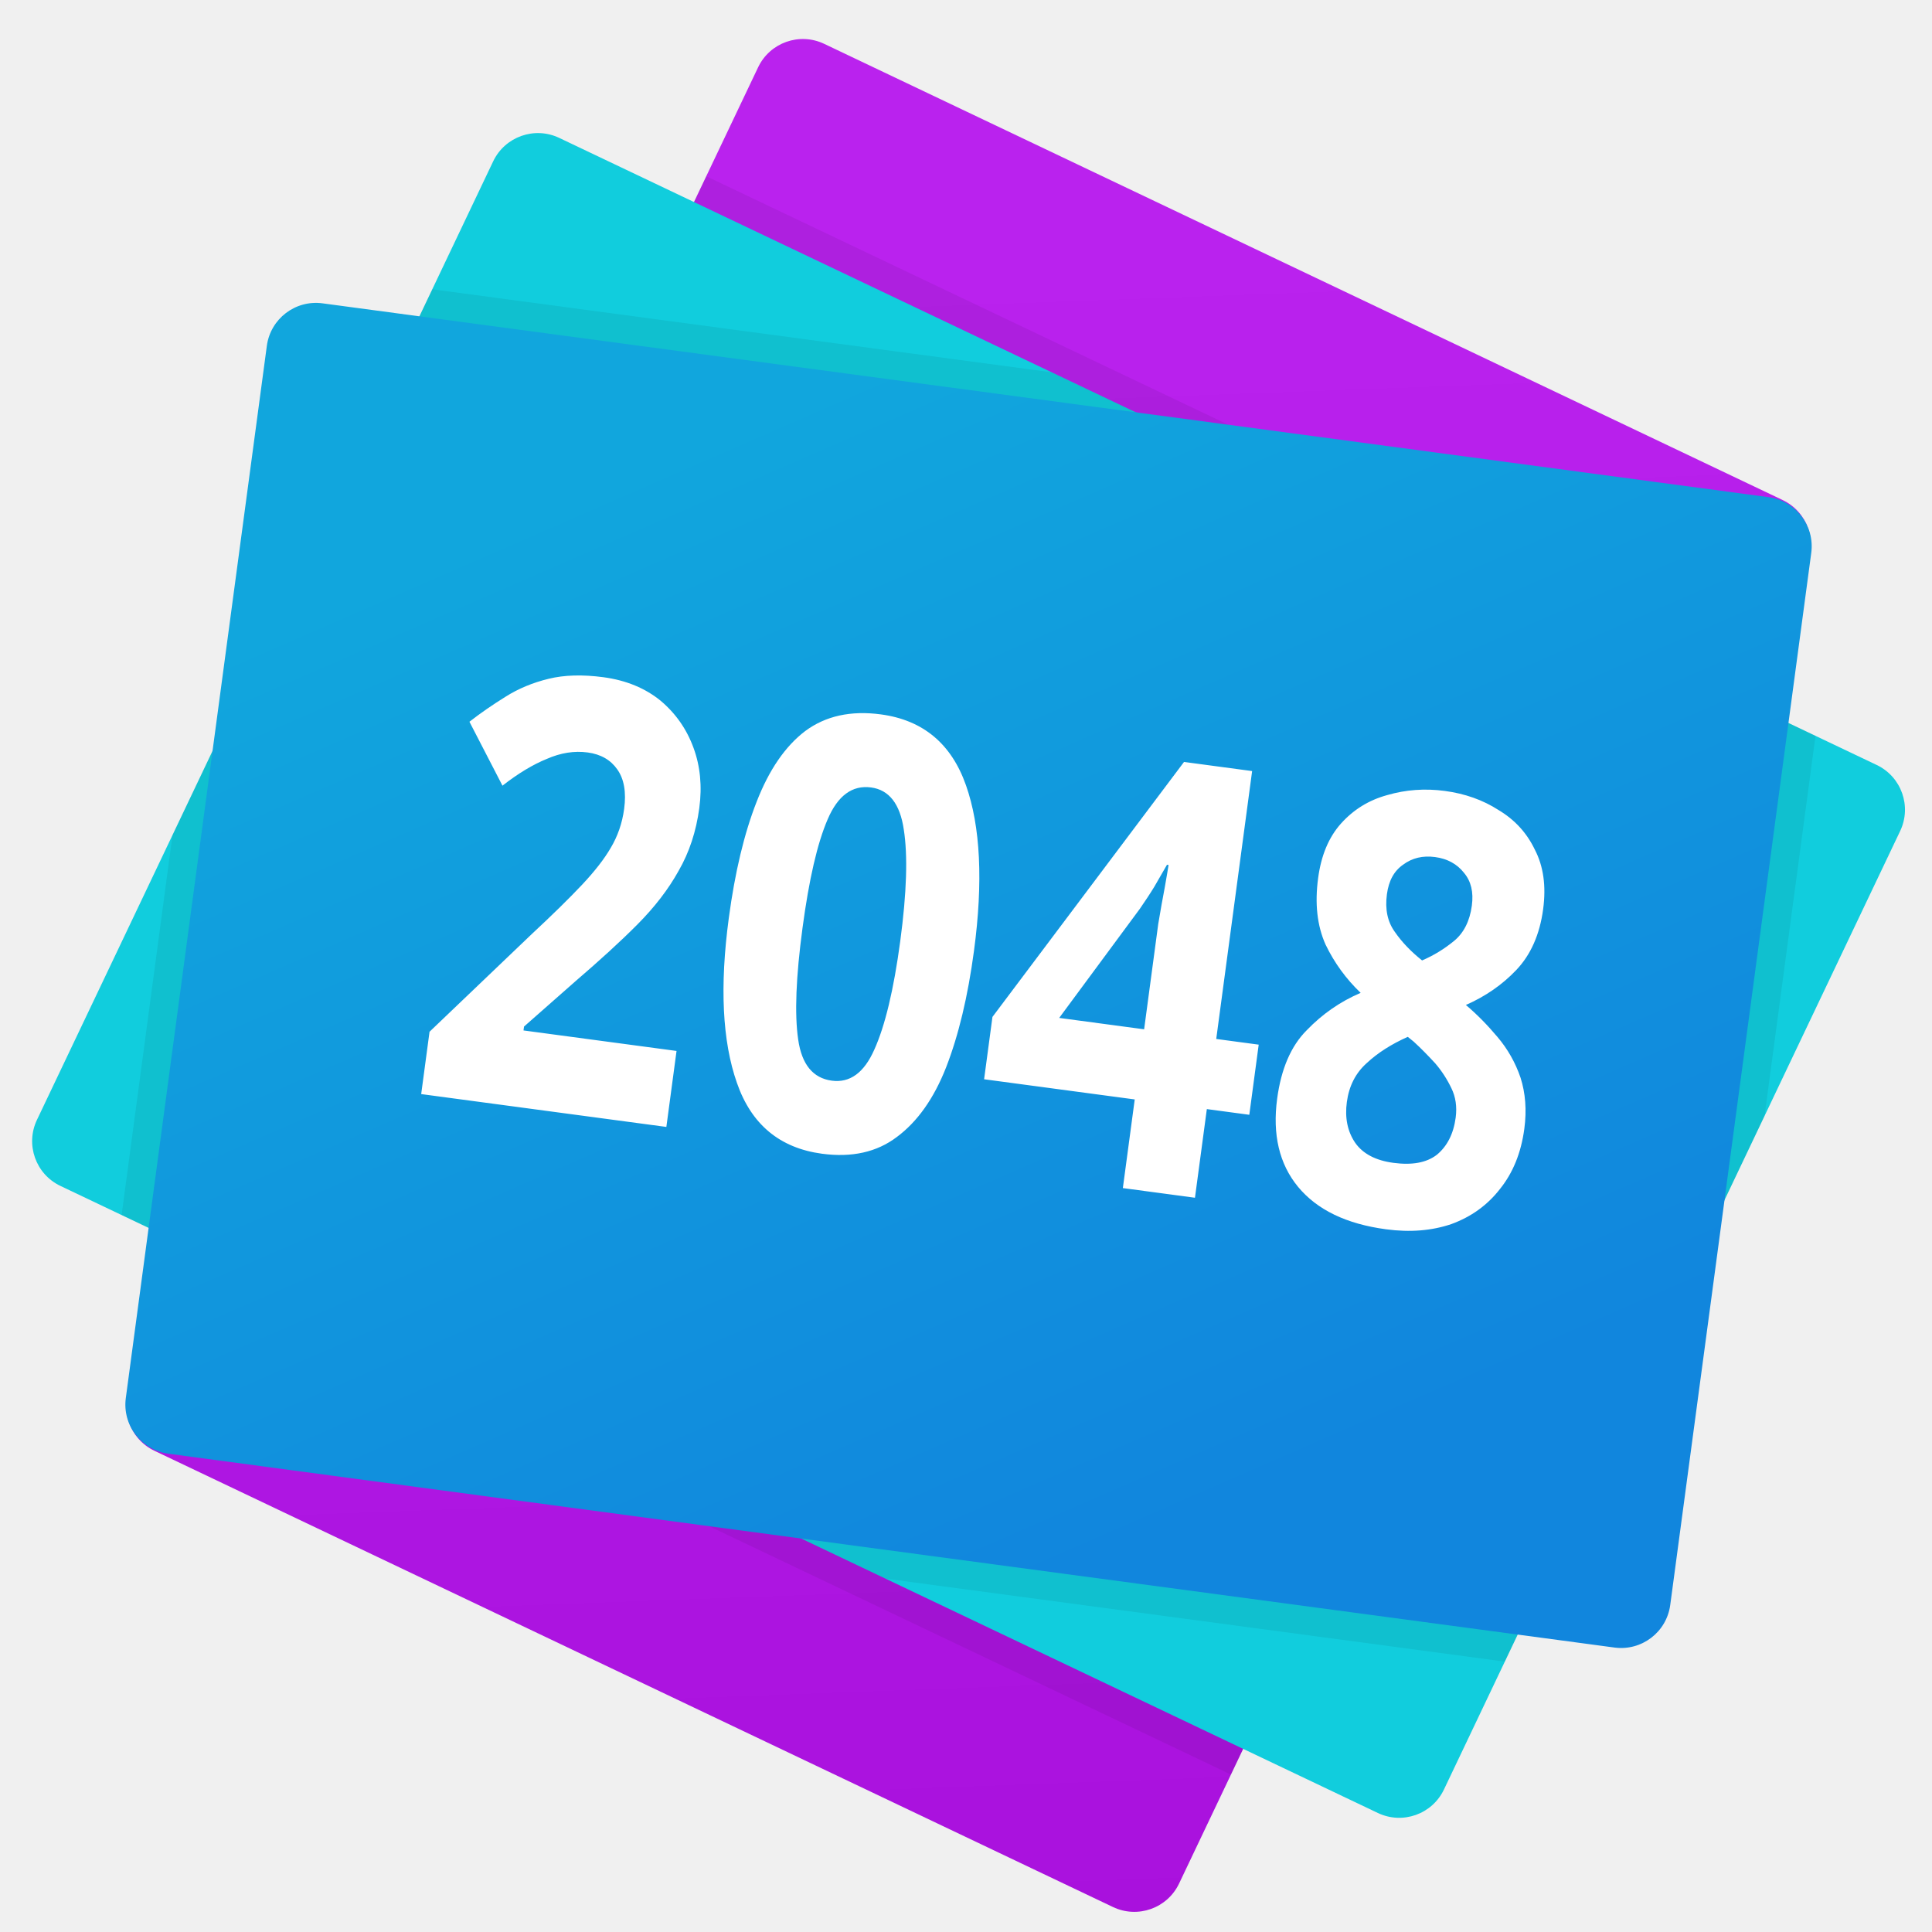
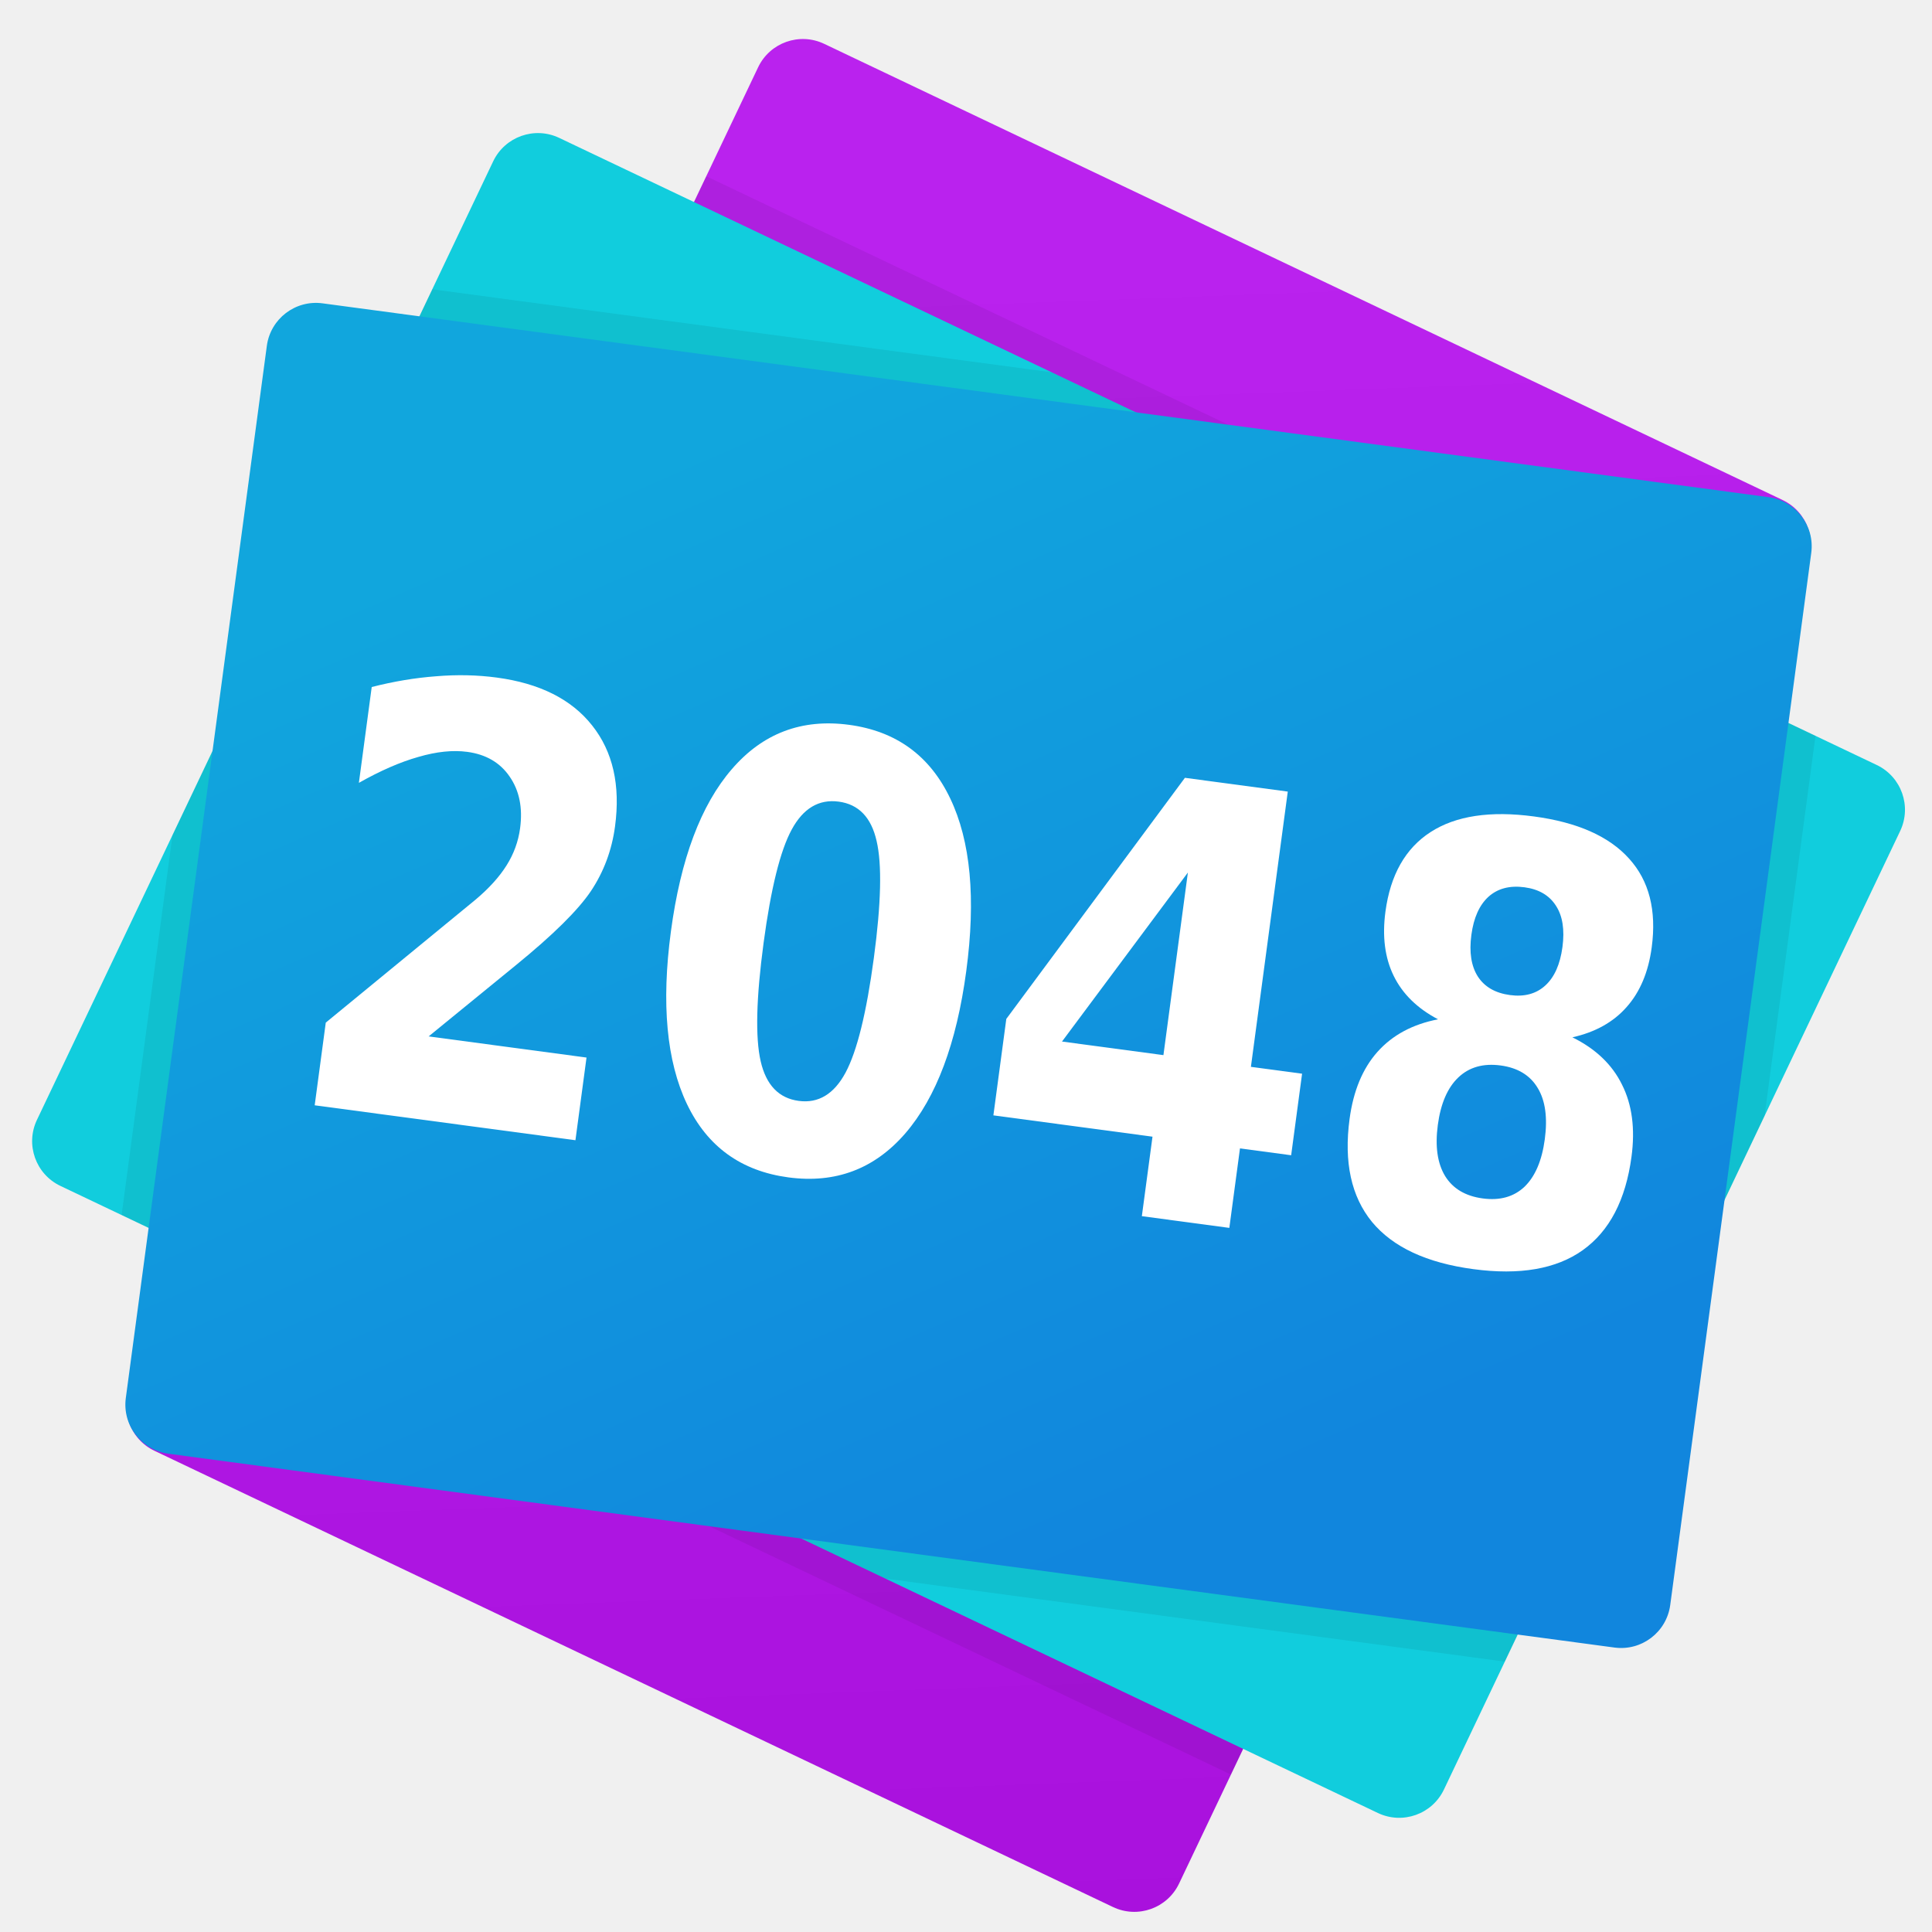
<svg xmlns="http://www.w3.org/2000/svg" xmlns:xlink="http://www.w3.org/1999/xlink" width="128" height="128" viewBox="0 0 33.867 33.867" version="1.1" id="svg8">
  <defs id="defs2">
    <linearGradient id="linearGradient835">
      <stop style="stop-color:#11a6dd;stop-opacity:1;" offset="0" id="stop831" />
      <stop style="stop-color:#1186dd;stop-opacity:1" offset="1" id="stop833" />
    </linearGradient>
    <linearGradient id="linearGradient827">
      <stop style="stop-color:#a911dd;stop-opacity:1;" offset="0" id="stop823" />
      <stop style="stop-color:#ba22ee;stop-opacity:1" offset="1" id="stop825" />
    </linearGradient>
    <linearGradient xlink:href="#linearGradient827" id="linearGradient829" x1="-259.393" y1="145.938" x2="-233.308" y2="132.311" gradientUnits="userSpaceOnUse" />
    <linearGradient xlink:href="#linearGradient835" id="linearGradient837" x1="47.069" y1="267.52" x2="57.786" y2="285.223" gradientUnits="userSpaceOnUse" />
  </defs>
  <g id="layer1" transform="translate(0,-263.1333)">
    <rect transform="rotate(-64.5471)" ry="0.869" rx="0.869" y="125.593" x="-259.393" height="20.346" width="27.315" id="rect819" style="opacity:1;fill:url(#linearGradient829);fill-opacity:1;stroke:none;stroke-width:0.053;stroke-linecap:round;stroke-linejoin:round;stroke-miterlimit:4;stroke-dasharray:none;stroke-dashoffset:0;stroke-opacity:1;paint-order:fill markers stroke" />
    <path style="color:#000000;font-style:normal;font-variant:normal;font-weight:normal;font-stretch:normal;font-size:medium;line-height:normal;font-family:sans-serif;font-variant-ligatures:normal;font-variant-position:normal;font-variant-caps:normal;font-variant-numeric:normal;font-variant-alternates:normal;font-feature-settings:normal;text-indent:0;text-align:start;text-decoration:none;text-decoration-line:none;text-decoration-style:solid;text-decoration-color:#000000;letter-spacing:normal;word-spacing:normal;text-transform:none;writing-mode:lr-tb;direction:ltr;text-orientation:mixed;dominant-baseline:auto;baseline-shift:baseline;text-anchor:start;white-space:normal;shape-padding:0;clip-rule:nonzero;display:inline;overflow:visible;visibility:visible;opacity:1;isolation:auto;mix-blend-mode:normal;color-interpolation:sRGB;color-interpolation-filters:linearRGB;solid-color:#000000;solid-opacity:1;vector-effect:none;fill:#000000;fill-opacity:0.063;fill-rule:nonzero;stroke:none;stroke-width:3.78;stroke-linecap:round;stroke-linejoin:round;stroke-miterlimit:4;stroke-dasharray:none;stroke-dashoffset:0;stroke-opacity:1;paint-order:fill markers stroke;color-rendering:auto;image-rendering:auto;shape-rendering:auto;text-rendering:auto;enable-background:accumulate" d="M 46.791 11.676 L 45.166 15.09 L 114.6 48.137 L 116.225 44.725 L 46.791 11.676 z M 13.742 81.111 L 12.117 84.523 L 81.553 117.57 L 83.176 114.158 L 13.742 81.111 z " transform="matrix(0.2645833,0,0,0.2645833,0,263.1333)" id="rect846" />
    <rect style="opacity:1;fill:#11cddd;fill-opacity:1;stroke:none;stroke-width:0.053;stroke-linecap:round;stroke-linejoin:round;stroke-miterlimit:4;stroke-dasharray:none;stroke-dashoffset:0;stroke-opacity:1;paint-order:fill markers stroke" id="rect821" width="27.315" height="20.346" x="-149.423" y="-255.909" rx="0.869" ry="0.869" transform="rotate(-154.5471)" />
    <path style="color:#000000;font-style:normal;font-variant:normal;font-weight:normal;font-stretch:normal;font-size:medium;line-height:normal;font-family:sans-serif;font-variant-ligatures:normal;font-variant-position:normal;font-variant-caps:normal;font-variant-numeric:normal;font-variant-alternates:normal;font-feature-settings:normal;text-indent:0;text-align:start;text-decoration:none;text-decoration-line:none;text-decoration-style:solid;text-decoration-color:#000000;letter-spacing:normal;word-spacing:normal;text-transform:none;writing-mode:lr-tb;direction:ltr;text-orientation:mixed;dominant-baseline:auto;baseline-shift:baseline;text-anchor:start;white-space:normal;shape-padding:0;clip-rule:nonzero;display:inline;overflow:visible;visibility:visible;opacity:1;isolation:auto;mix-blend-mode:normal;color-interpolation:sRGB;color-interpolation-filters:linearRGB;solid-color:#000000;solid-opacity:1;vector-effect:none;fill:#000000;fill-opacity:0.063;fill-rule:nonzero;stroke:none;stroke-width:3.78;stroke-linecap:round;stroke-linejoin:round;stroke-miterlimit:4;stroke-dasharray:none;stroke-dashoffset:0;stroke-opacity:1;paint-order:fill markers stroke;color-rendering:auto;image-rendering:auto;shape-rendering:auto;text-rendering:auto;enable-background:accumulate" d="M 28.641 19.166 L 26.934 22.75 L 80.834 29.975 L 69.682 24.666 L 28.641 19.166 z M 16.738 44.17 L 11.43 55.322 L 8.057 80.498 L 11.641 82.205 L 16.738 44.17 z M 116.699 47.045 L 111.6 85.086 L 116.908 73.934 L 120.283 48.752 L 116.699 47.045 z M 47.52 99.281 L 58.672 104.59 L 99.699 110.088 L 101.406 106.504 L 47.52 99.281 z " transform="matrix(0.2645833,0,0,0.2645833,0,263.1333)" id="rect839" />
    <rect style="opacity:1;fill:url(#linearGradient837);fill-opacity:1;stroke:none;stroke-width:0.053;stroke-linecap:round;stroke-linejoin:round;stroke-miterlimit:4;stroke-dasharray:none;stroke-dashoffset:0;stroke-opacity:1;paint-order:fill markers stroke" id="rect815" width="27.315" height="20.346" x="40.398" y="265.32" rx="0.869" ry="0.869" transform="rotate(7.634155)" />
-     <text xml:space="preserve" style="font-style:normal;font-variant:normal;font-weight:bold;font-stretch:normal;font-size:9.598px;line-height:125%;font-family:'Source Sans Pro';-inkscape-font-specification:'Source Sans Pro Bold';letter-spacing:0px;word-spacing:0px;fill:#ffffff;fill-opacity:1;stroke:none;stroke-width:0.24px;stroke-linecap:butt;stroke-linejoin:miter;stroke-opacity:1" x="49.013" y="252.872" id="text855" transform="matrix(0.8988776,0.1204196,-0.1464101,1.092884,0,0)">
-       <tspan id="tspan853" x="49.013" y="252.872" style="font-style:normal;font-variant:normal;font-weight:bold;font-stretch:normal;font-family:'Source Sans Pro';-inkscape-font-specification:'Source Sans Pro Bold';fill:#ffffff;fill-opacity:1;stroke-width:0.24px">2048</tspan>
-     </text>
+     <g aria-label="2048" transform="matrix(0.8988776,0.1204196,-0.1464101,1.092884,-2.199464,0.1552778)" id="text855" style="font-style:normal;font-variant:normal;font-weight:bold;font-stretch:normal;font-size:9.598px;line-height:125%;font-family:'Source Sans Pro';-inkscape-font-specification:'Source Sans Pro Bold';letter-spacing:0px;word-spacing:0px;fill:#ffffff;fill-opacity:1;stroke:none;stroke-width:0.24px;stroke-linecap:butt;stroke-linejoin:miter;stroke-opacity:1">
+       <path d="m 51.778,251.546 h 3.079 v 1.326 h -5.085 v -1.326 l 2.554,-2.254 q 0.342,-0.309 0.506,-0.605 0.164,-0.295 0.164,-0.614 0,-0.492 -0.333,-0.792 -0.328,-0.3 -0.876,-0.3 -0.422,0 -0.923,0.183 -0.501,0.178 -1.073,0.534 v -1.537 q 0.609,-0.202 1.204,-0.305 0.595,-0.108 1.167,-0.108 1.256,0 1.95,0.553 0.698,0.553 0.698,1.542 0,0.572 -0.295,1.069 -0.295,0.492 -1.242,1.322 z" style="font-style:normal;font-variant:normal;font-weight:bold;font-stretch:normal;font-family:'Source Sans Pro';-inkscape-font-specification:'Source Sans Pro Bold';fill:#ffffff;fill-opacity:1;stroke-width:0.24px" id="path845" />
+       <path d="m 60.106,249.367 q 0,-1.312 -0.248,-1.847 -0.244,-0.539 -0.825,-0.539 -0.581,0 -0.83,0.539 -0.248,0.534 -0.248,1.847 0,1.326 0.248,1.87 0.248,0.544 0.83,0.544 0.576,0 0.825,-0.544 0.248,-0.544 0.248,-1.87 z m 1.804,0.014 q 0,1.739 -0.75,2.685 -0.75,0.942 -2.128,0.942 -1.383,0 -2.132,-0.942 -0.75,-0.947 -0.75,-2.685 0,-1.743 0.75,-2.685 0.75,-0.947 2.132,-0.947 1.378,0 2.128,0.947 0.75,0.942 0.75,2.685 z" style="font-style:normal;font-variant:normal;font-weight:bold;font-stretch:normal;font-family:'Source Sans Pro';-inkscape-font-specification:'Source Sans Pro Bold';fill:#ffffff;fill-opacity:1;stroke-width:0.24px" id="path847" />
+       <path d="m 65.903,247.361 -1.978,2.929 h 1.978 z m -0.3,-1.486 h 2.006 v 4.415 h 0.998 v 1.308 h -0.998 v 1.275 h -1.706 v -1.275 h -3.103 v -1.547 z" style="font-style:normal;font-variant:normal;font-weight:bold;font-stretch:normal;font-family:'Source Sans Pro';-inkscape-font-specification:'Source Sans Pro Bold';fill:#ffffff;fill-opacity:1;stroke-width:0.24px" id="path849" />
+       <path d="m 72.389,249.741 q -0.506,0 -0.778,0.277 -0.272,0.277 -0.272,0.792 0,0.516 0.272,0.792 0.272,0.272 0.778,0.272 0.501,0 0.769,-0.272 0.267,-0.277 0.267,-0.792 0,-0.52 -0.267,-0.792 -0.267,-0.277 -0.769,-0.277 z m -1.317,-0.595 q -0.637,-0.192 -0.961,-0.591 -0.323,-0.398 -0.323,-0.994 0,-0.886 0.661,-1.35 0.661,-0.464 1.94,-0.464 1.27,0 1.931,0.464 0.661,0.459 0.661,1.35 0,0.595 -0.328,0.994 -0.323,0.398 -0.961,0.591 0.712,0.197 1.073,0.642 0.366,0.441 0.366,1.115 0,1.04 -0.694,1.575 -0.689,0.53 -2.048,0.53 -1.364,0 -2.062,-0.53 -0.694,-0.534 -0.694,-1.575 0,-0.675 0.361,-1.115 0.366,-0.445 1.078,-0.642 z m 0.422,-1.401 q 0,0.417 0.23,0.642 0.234,0.225 0.665,0.225 0.422,0 0.651,-0.225 0.23,-0.225 0.23,-0.642 0,-0.417 -0.23,-0.637 -0.23,-0.225 -0.651,-0.225 -0.431,0 -0.665,0.225 -0.23,0.225 -0.23,0.637 z" style="font-style:normal;font-variant:normal;font-weight:bold;font-stretch:normal;font-family:'Source Sans Pro';-inkscape-font-specification:'Source Sans Pro Bold';fill:#ffffff;fill-opacity:1;stroke-width:0.24px" id="path851" />
+     </g>
  </g>
</svg>
